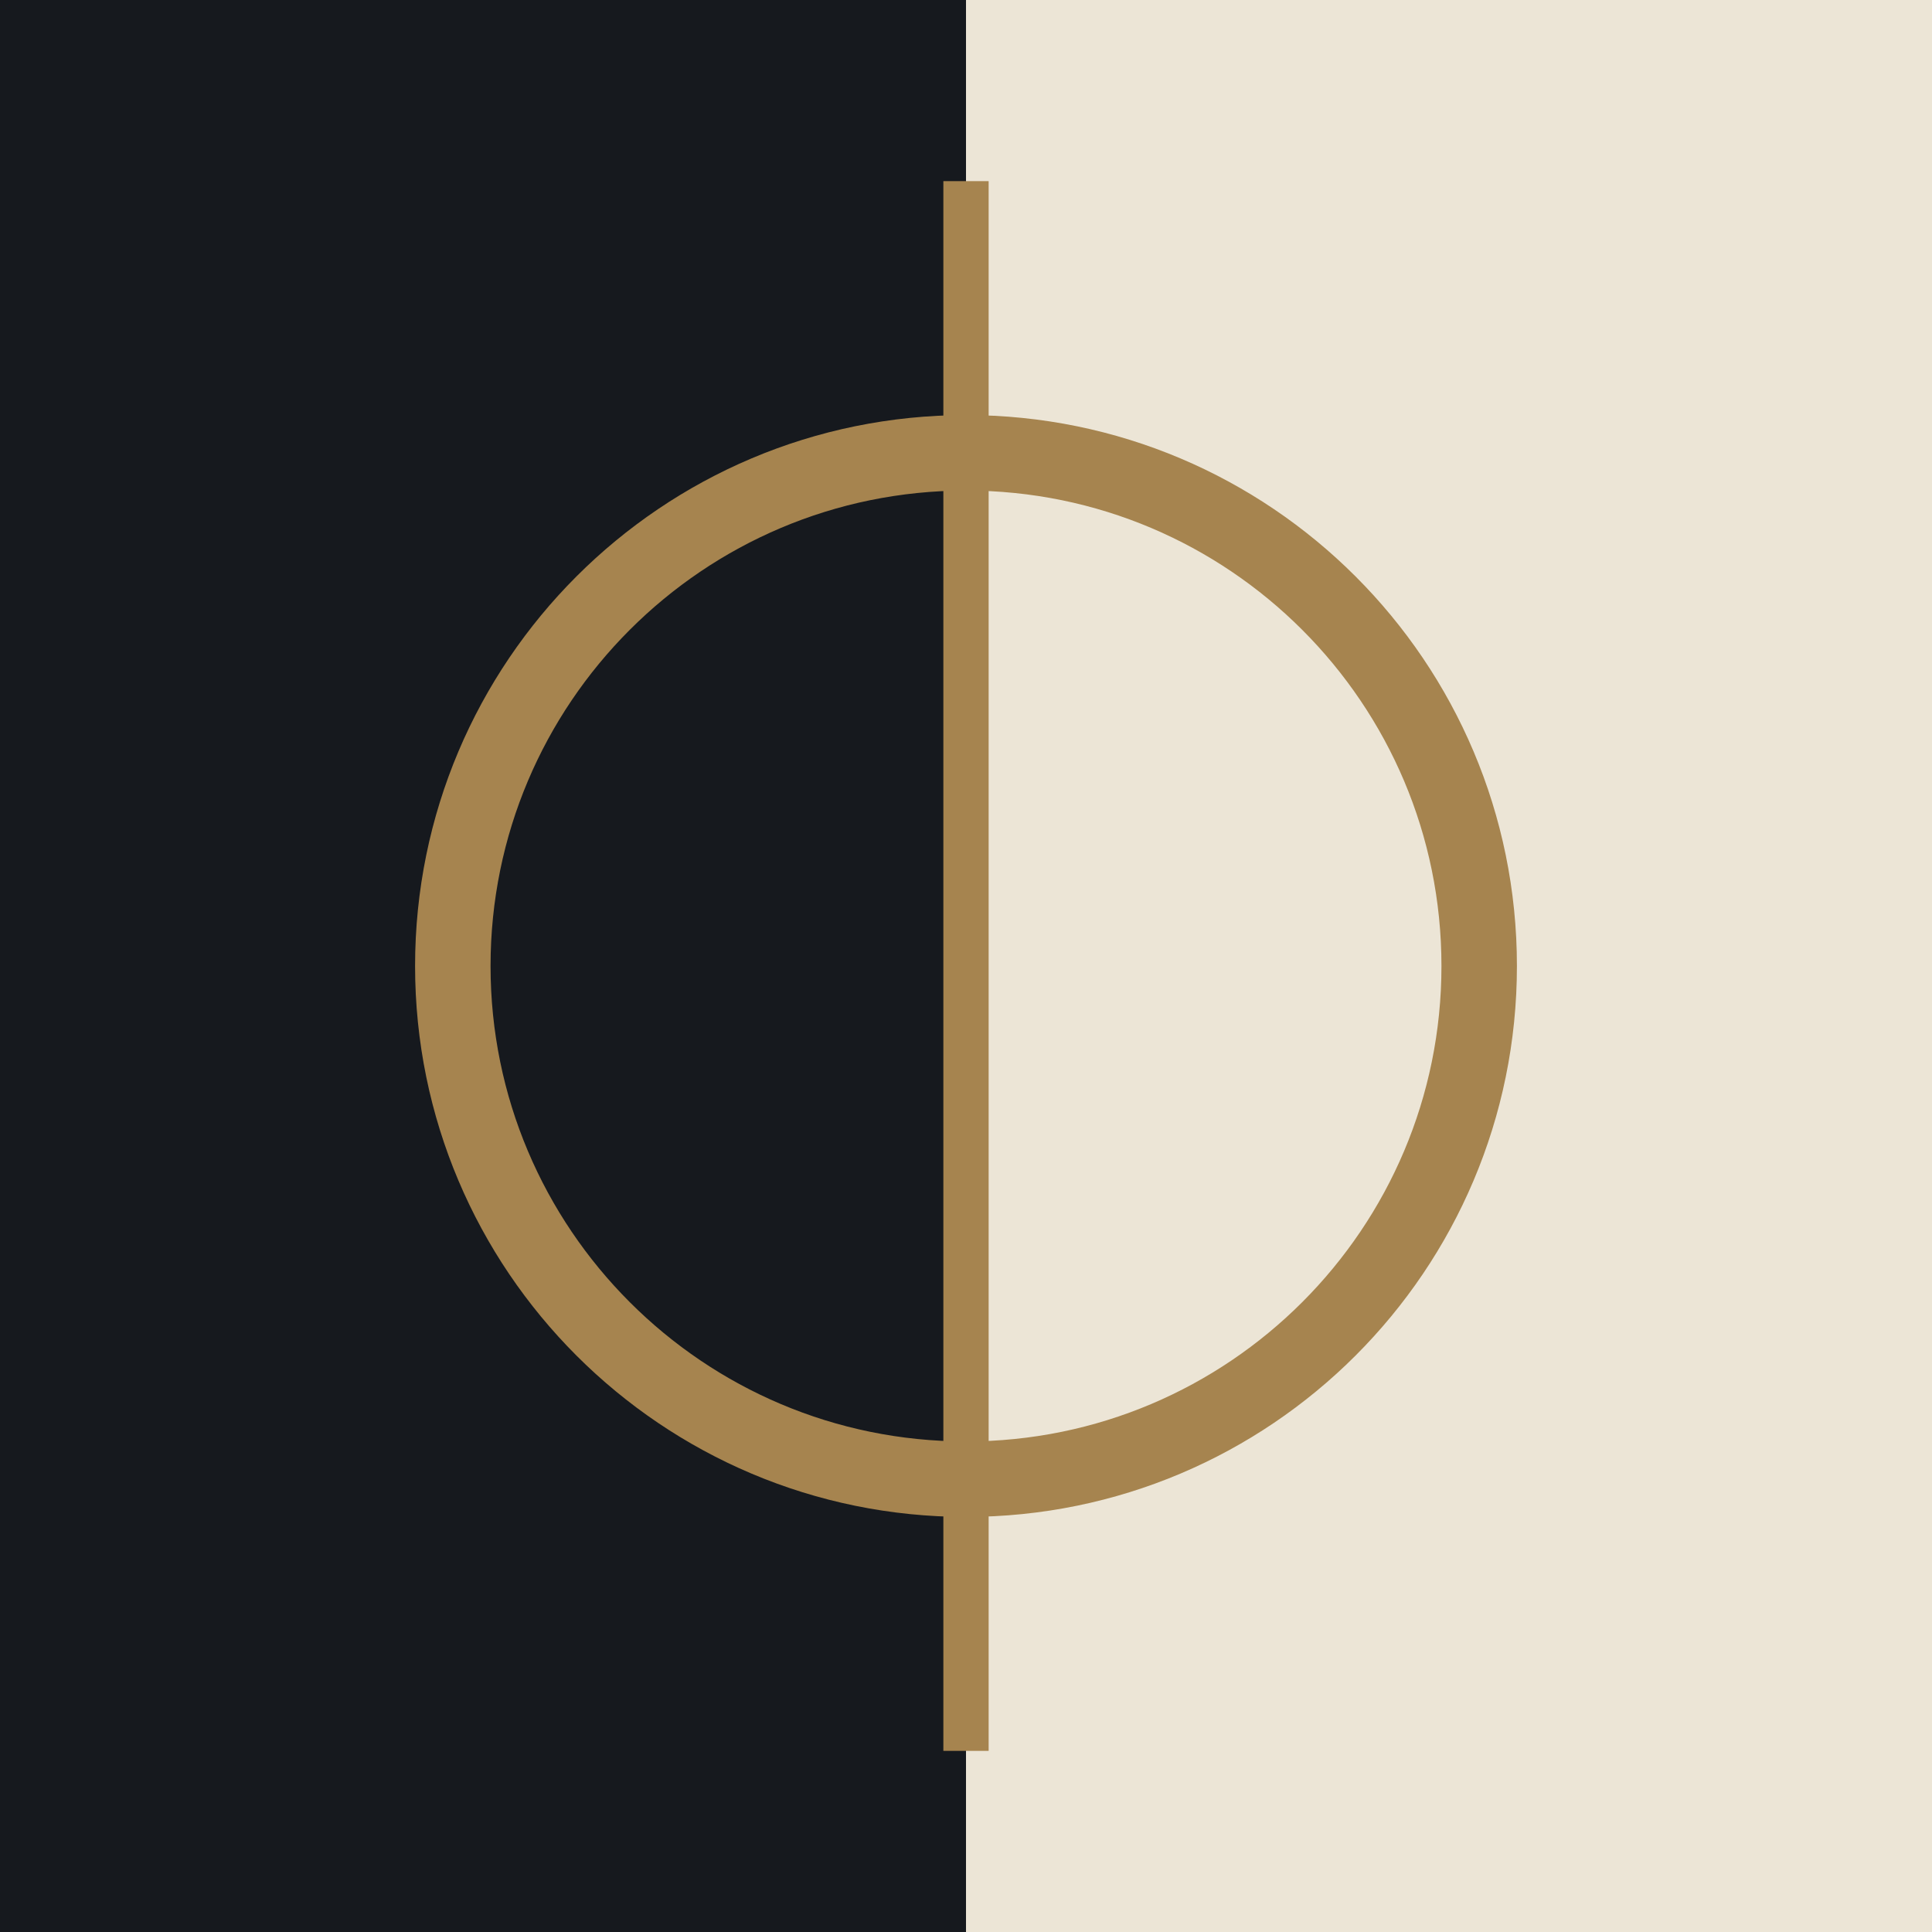
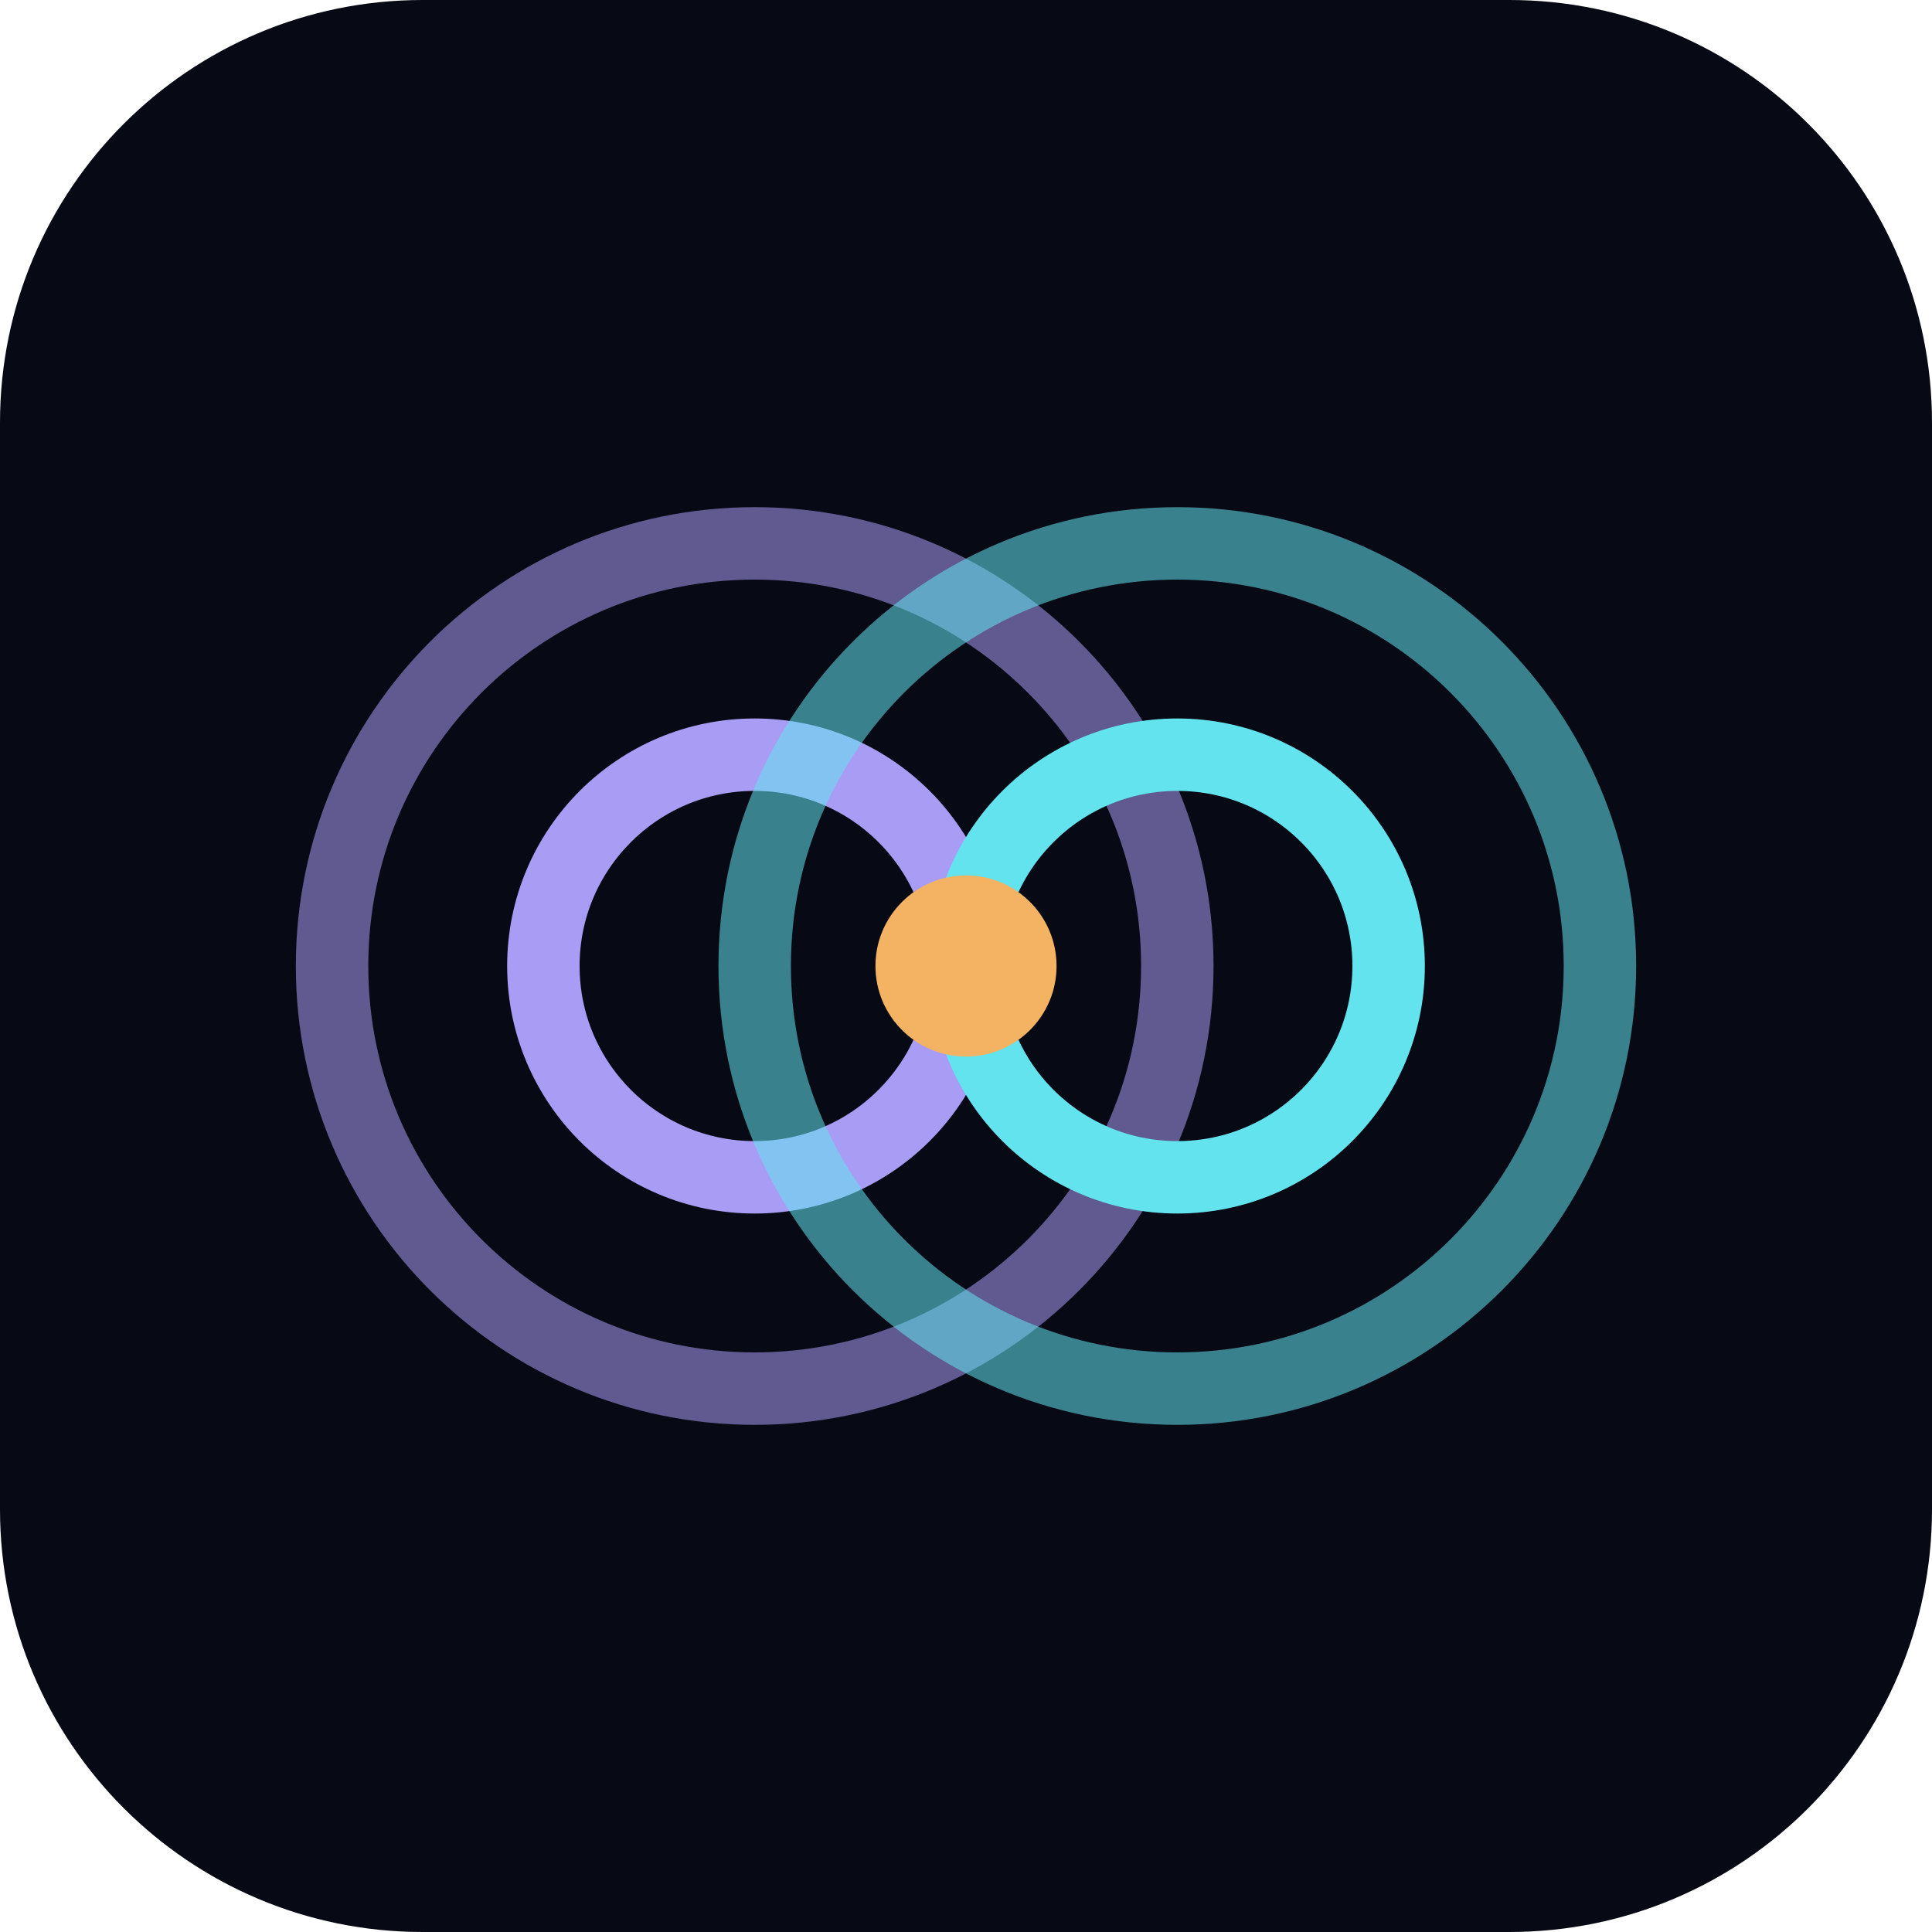
<svg xmlns="http://www.w3.org/2000/svg" viewBox="0 0 64 64">
-   <rect width="32" height="64" fill="#16191e" />
-   <rect x="32" width="32" height="64" fill="#ece5d6" />
-   <circle cx="32" cy="32" r="17" fill="none" stroke="#a6844f" stroke-width="2.5" />
-   <line x1="32" y1="6" x2="32" y2="58" stroke="#a6844f" stroke-width="1.5" />
+   <rect width="64" height="64" rx="14" fill="#070914" />
+   <g fill="none" stroke-width="2.4">
+     <circle cx="25" cy="32" r="7" stroke="#a99cf5" />
+     <circle cx="25" cy="32" r="14" stroke="#a99cf5" opacity=".55" />
+     <circle cx="39" cy="32" r="7" stroke="#62e3ee" />
+     <circle cx="39" cy="32" r="14" stroke="#62e3ee" opacity=".55" />
+   </g>
+   <circle cx="32" cy="32" r="3" fill="#f4b363" />
</svg>
